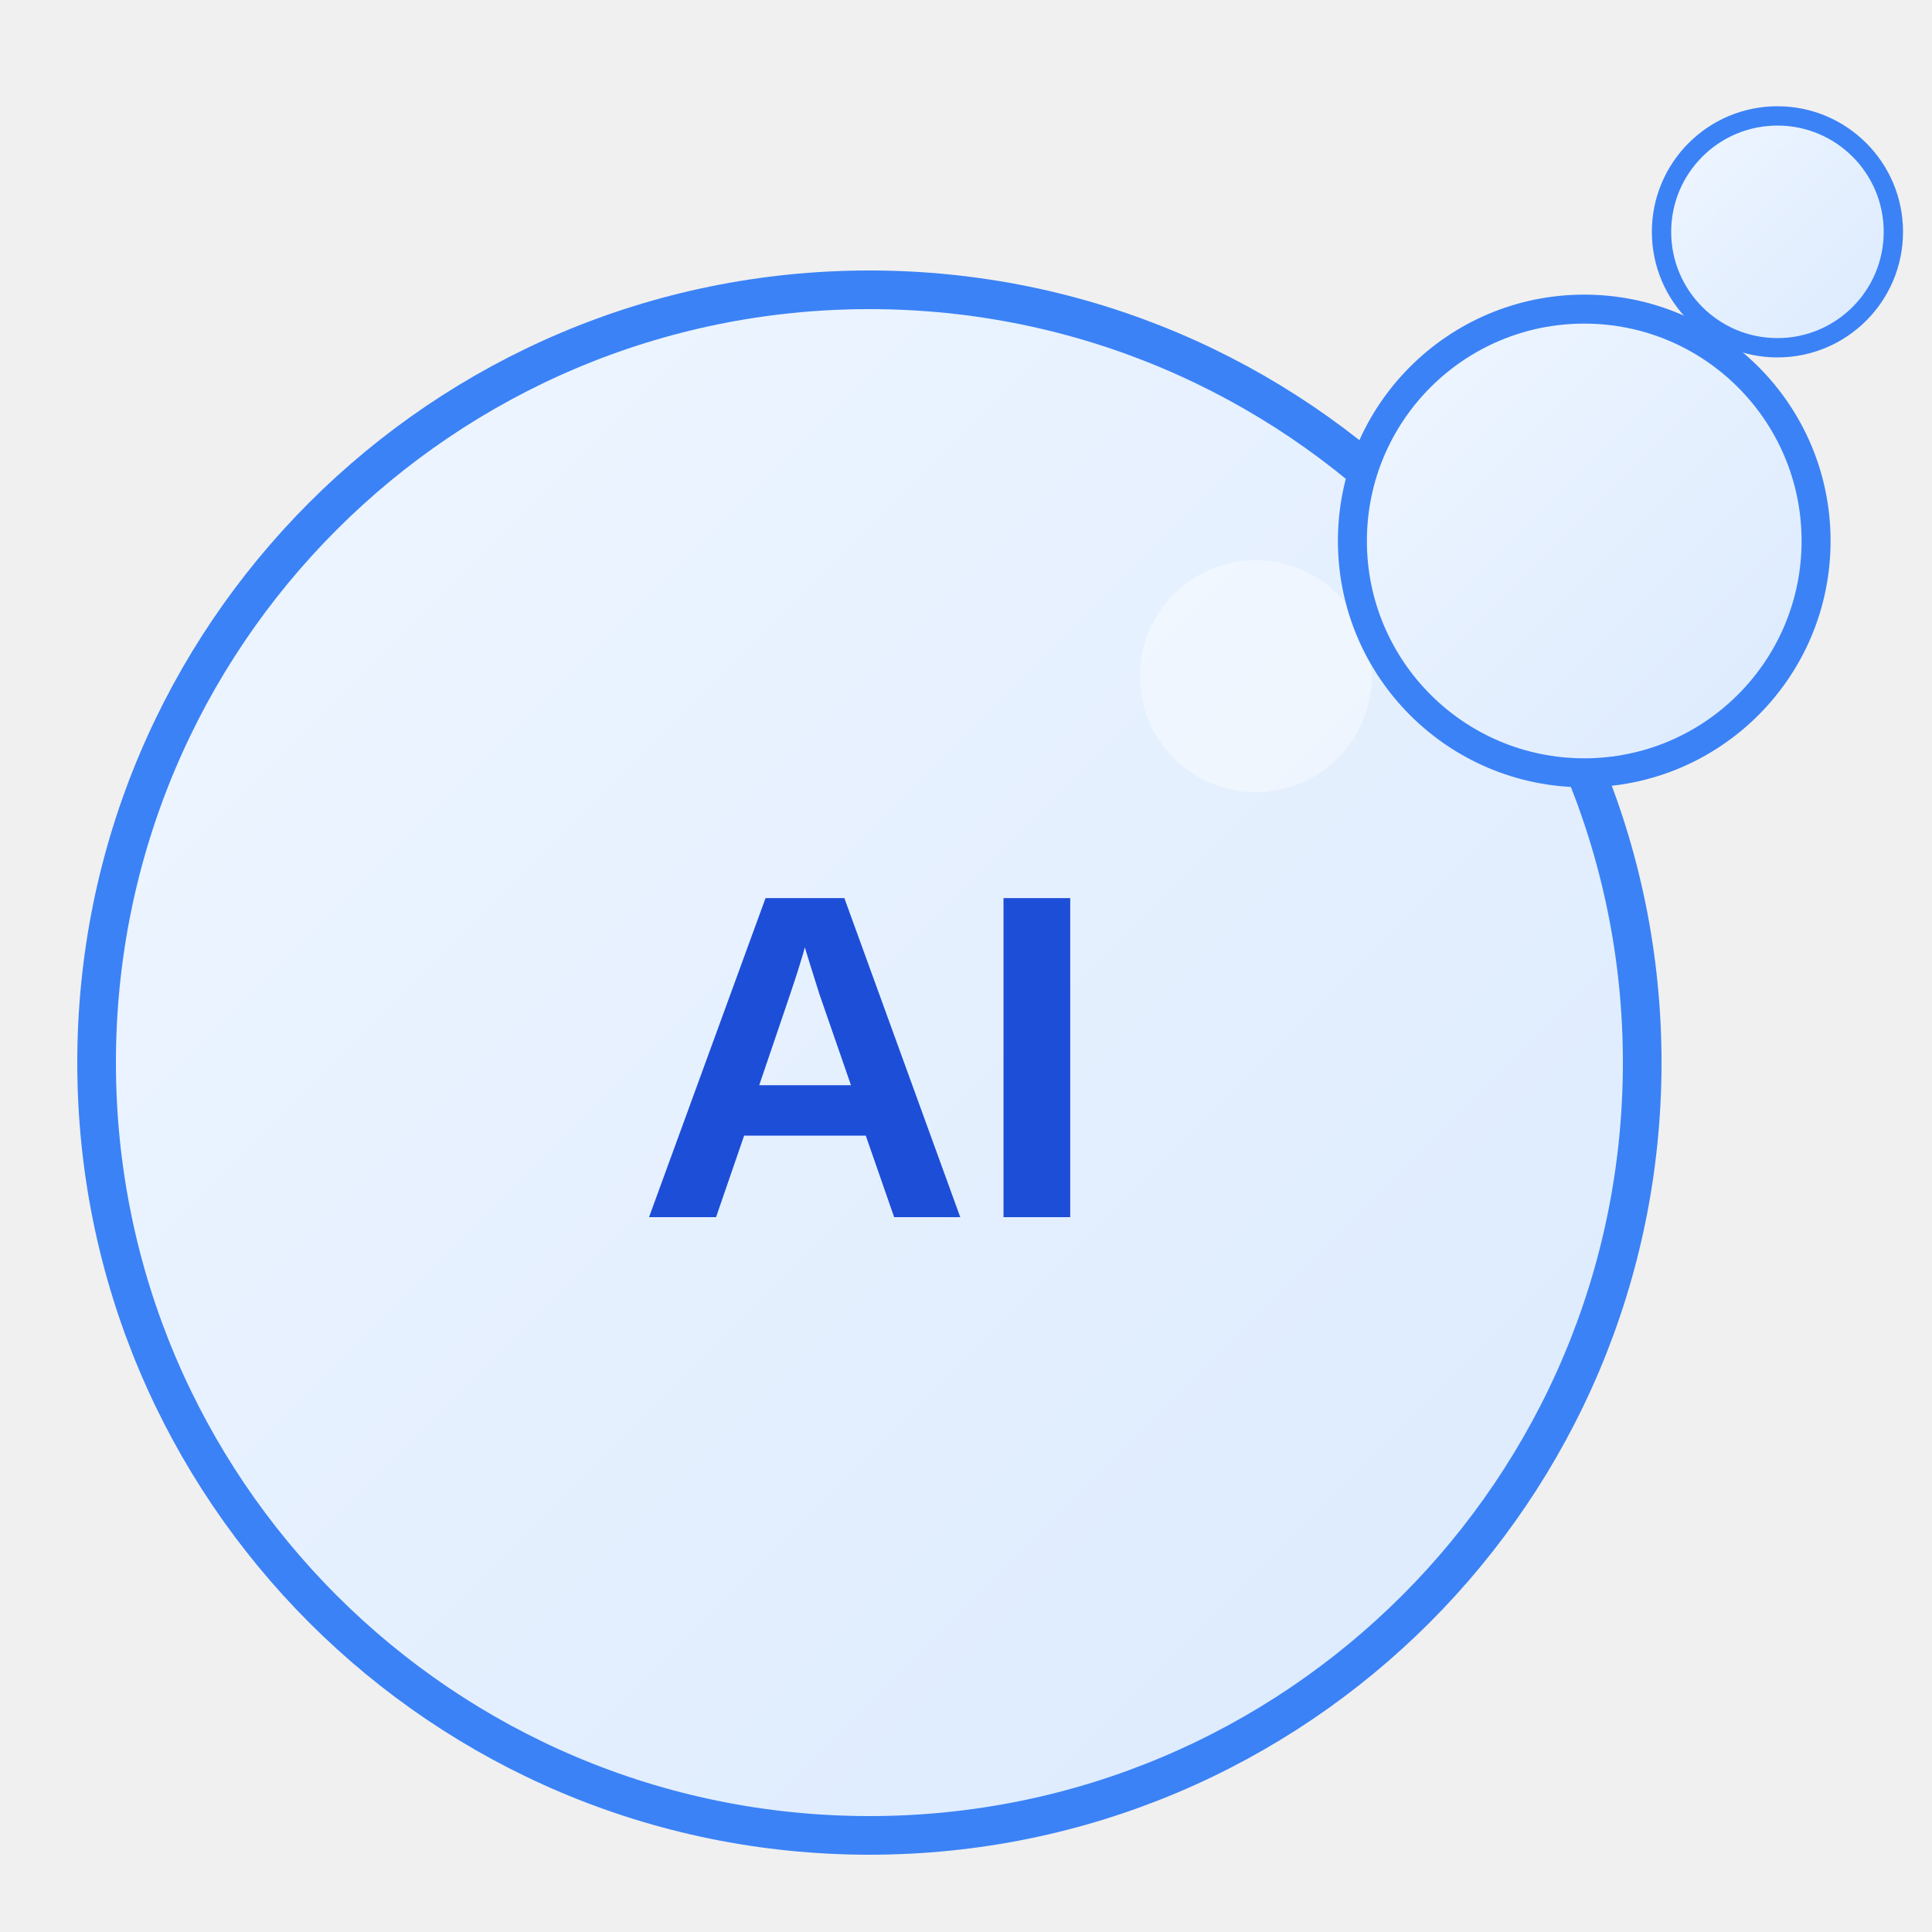
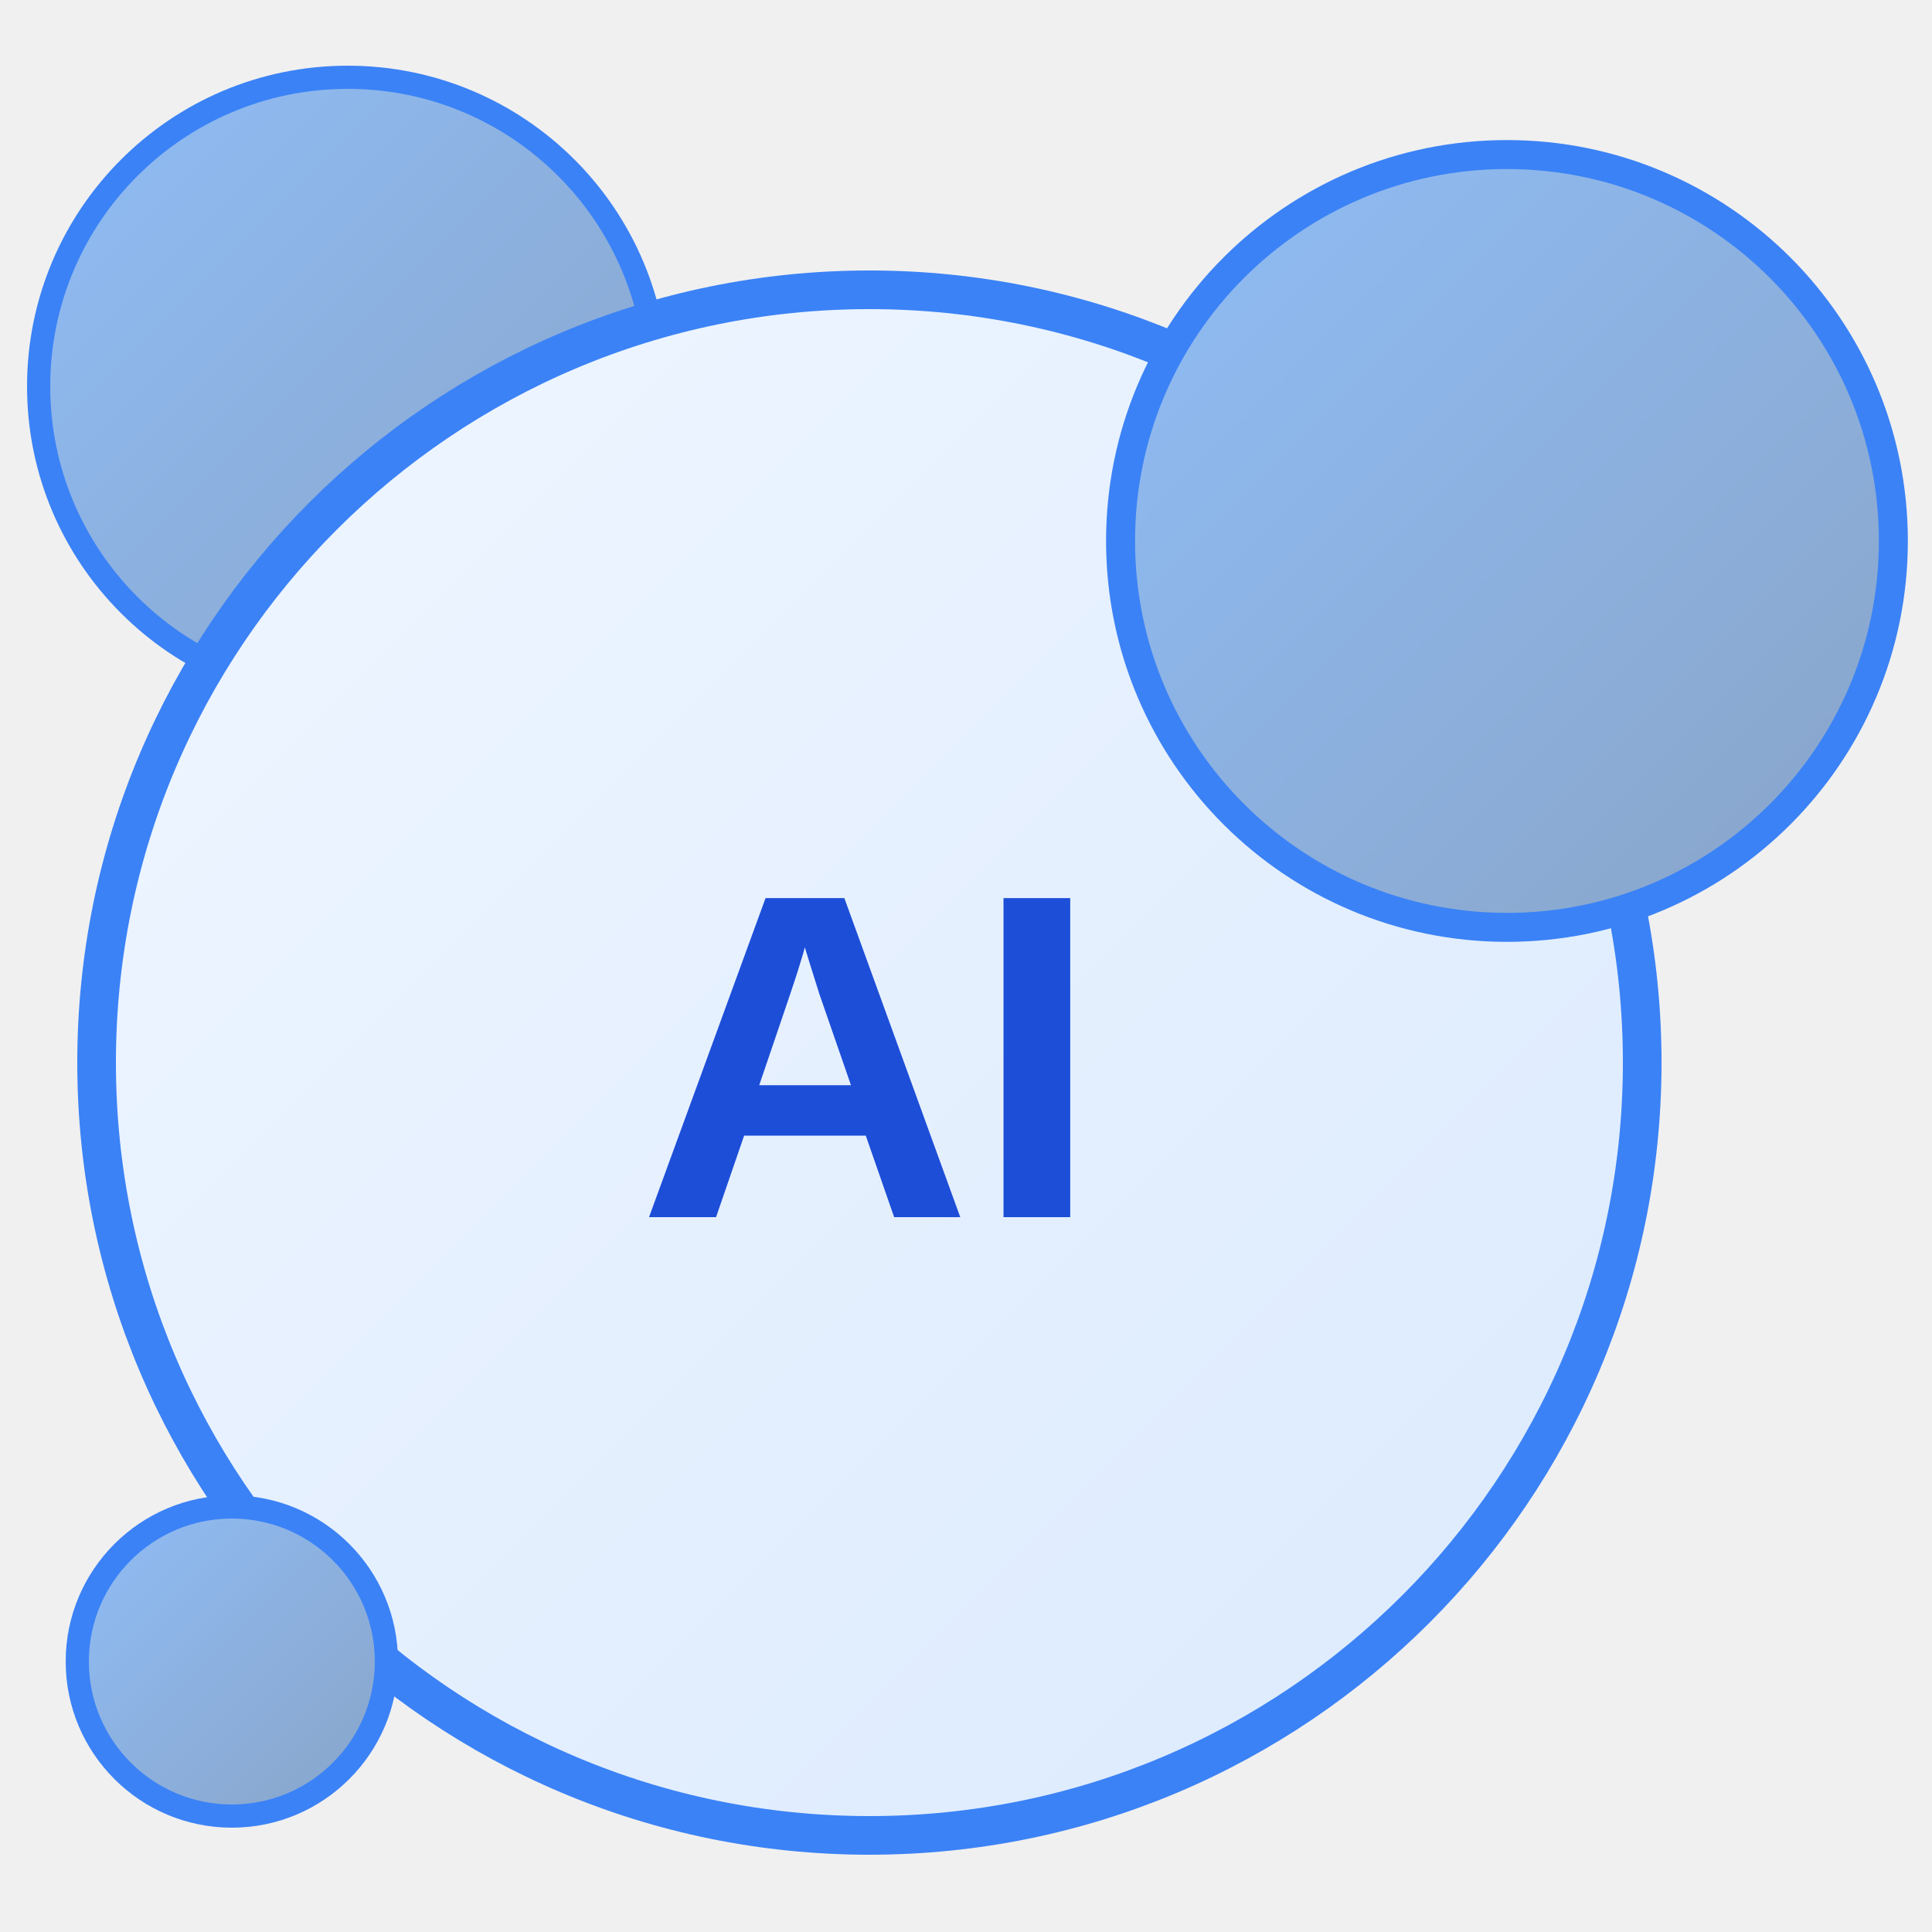
<svg xmlns="http://www.w3.org/2000/svg" viewBox="0 0 100 100">
  <defs>
    <linearGradient id="bubble-grad" x1="0%" y1="0%" x2="100%" y2="100%">
      <stop offset="0%" style="stop-color:#eff6ff;stop-opacity:1" />
      <stop offset="100%" style="stop-color:#dbeafe;stop-opacity:1" />
    </linearGradient>
+     <linearGradient id="bubble-grad-dark" x1="0%" y1="0%" x2="100%" y2="100%">
+       <stop offset="0%" style="stop-color:#8fbdf7;stop-opacity:1" />
+       <stop offset="100%" style="stop-color:#89a4c7;stop-opacity:1" />
+     </linearGradient>
  </defs>
+   <circle cx="18" cy="20" r="16" fill="url(#bubble-grad-dark)" stroke="#3b82f6" stroke-width="1.2" />
  <circle cx="45" cy="55" r="40" fill="url(#bubble-grad)" stroke="#3b82f6" stroke-width="2" />
  <text x="45" y="63" font-family="Arial, sans-serif" font-size="24" font-weight="bold" fill="#1d4ed8" text-anchor="middle">AI</text>
  <circle cx="65" cy="35" r="6" fill="white" opacity="0.4" />
-   <circle cx="82" cy="28" r="12" fill="url(#bubble-grad)" stroke="#3b82f6" stroke-width="1.5" />
-   <circle cx="92" cy="12" r="6" fill="url(#bubble-grad)" stroke="#3b82f6" stroke-width="1" />
+   <circle cx="78" cy="28" r="20" fill="url(#bubble-grad-dark)" stroke="#3b82f6" stroke-width="1.5" />
+   <circle cx="12" cy="86" r="8" fill="url(#bubble-grad-dark)" stroke="#3b82f6" stroke-width="1.2" />
</svg>
